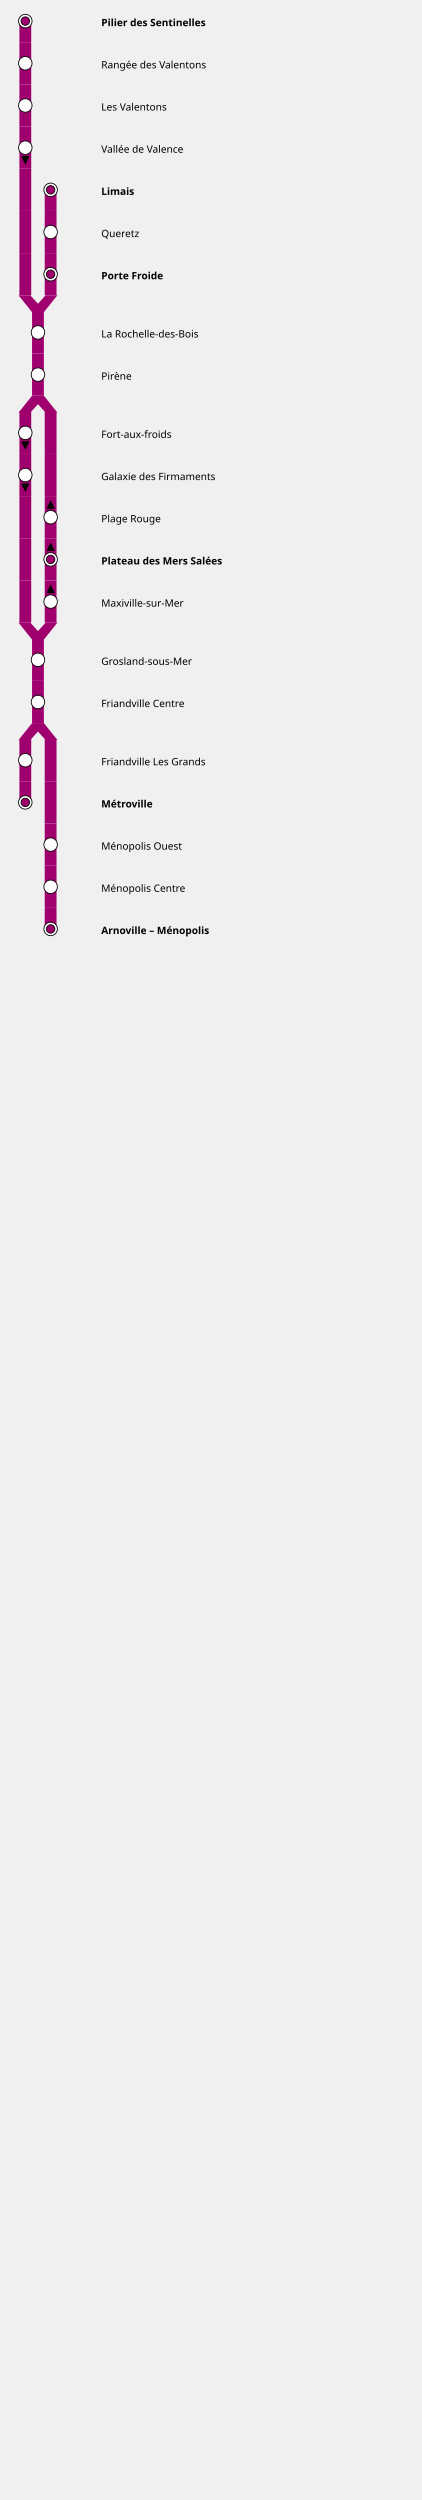
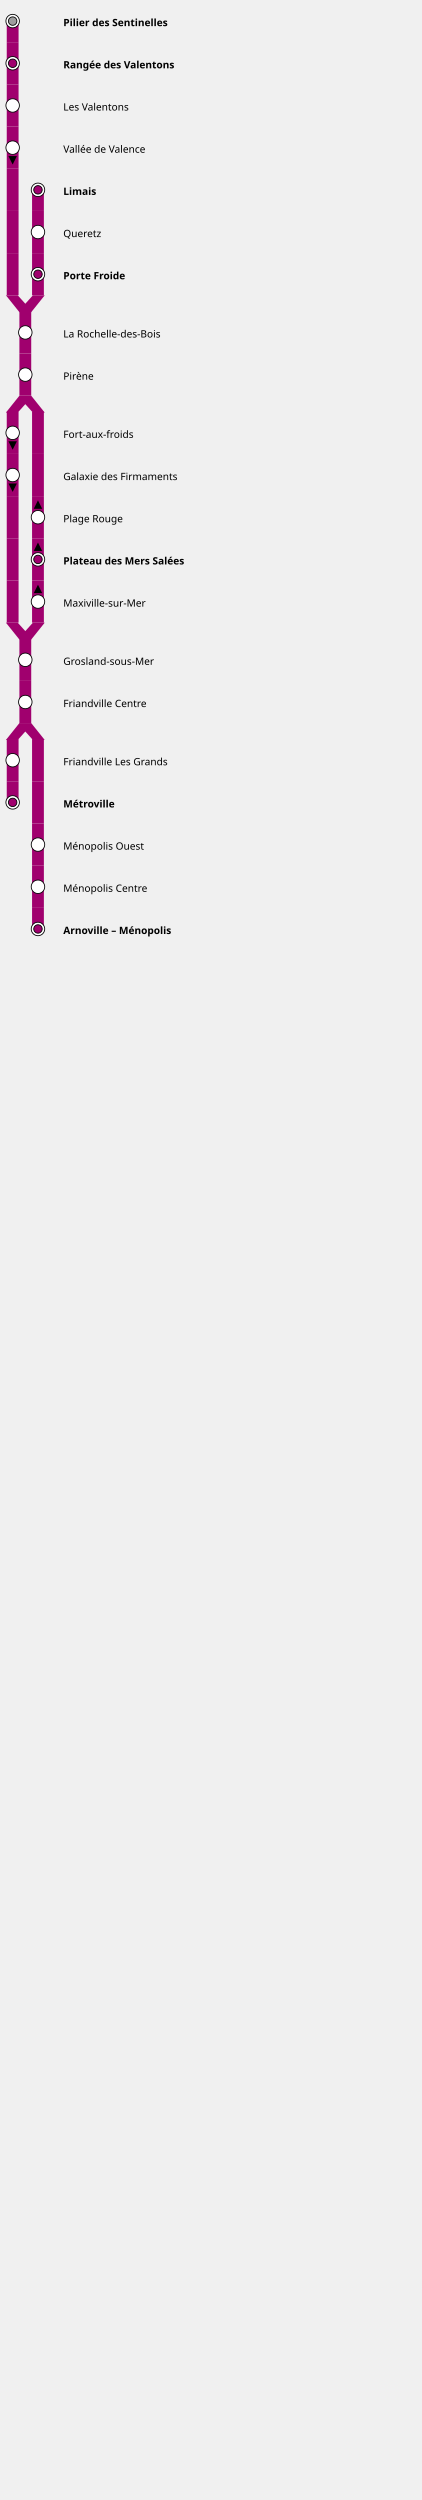
<svg xmlns="http://www.w3.org/2000/svg" width="500" height="2963">
  <style>
text{
	font-family: sans-serif;
}
</style>
-   <rect width="14" height="25" x="23" y="25" fill="#A0006E" />
-   <circle cx="30" cy="25" r="8" fill="white" stroke-width="1" stroke="black" />
-   <circle cx="30" cy="25" r="5" fill="#A0006E" stroke-width="1" stroke="black" />
+   <rect width="14" height="25" x="8" y="25" fill="#A0006E" />
+   <circle cx="15" cy="25" r="8" fill="white" stroke-width="1" stroke="black" />
+   <circle cx="15" cy="25" r="5" fill="#9e9e9e" stroke-width="1" stroke="black" />
  <a href="https://idfmwiki.miraheze.org/wiki/Accueil" target="_self">
-     <text x="120" y="31" style="cursor:pointer;font-weight:800;">Pilier des Sentinelles</text>
+     <text x="75" y="31" style="cursor:pointer;font-weight:800;">Pilier des Sentinelles</text>
  </a>
-   <rect width="14" height="50" x="23" y="50" fill="#A0006E" />
-   <circle cx="30" cy="75" r="8" fill="white" stroke-width="1" stroke="black" />
+   <rect width="14" height="50" x="8" y="50" fill="#A0006E" />
+   <circle cx="15" cy="75" r="8" fill="white" stroke-width="1" stroke="black" />
+   <circle cx="15" cy="75" r="5" fill="#A0006E" stroke-width="1" stroke="black" />
  <a href="https://idfmwiki.miraheze.org/wiki/Accueil" target="_self">
-     <text x="120" y="81" style="cursor:pointer;">Rangée des Valentons</text>
+     <text x="75" y="81" style="cursor:pointer;font-weight:800;">Rangée des Valentons</text>
  </a>
-   <rect width="14" height="50" x="23" y="100" fill="#A0006E" />
-   <circle cx="30" cy="125" r="8" fill="white" stroke-width="1" stroke="black" />
+   <rect width="14" height="50" x="8" y="100" fill="#A0006E" />
+   <circle cx="15" cy="125" r="8" fill="white" stroke-width="1" stroke="black" />
  <a href="https://idfmwiki.miraheze.org/wiki/Accueil" target="_self">
-     <text x="120" y="131" style="cursor:pointer;">Les Valentons</text>
+     <text x="75" y="131" style="cursor:pointer;">Les Valentons</text>
  </a>
-   <rect width="14" height="50" x="23" y="150" fill="#A0006E" />
-   <polygon points="25,185 35,185 30,195" fill="black" />
-   <circle cx="30" cy="175" r="8" fill="white" stroke-width="1" stroke="black" />
+   <rect width="14" height="50" x="8" y="150" fill="#A0006E" />
+   <polygon points="10,185 20,185 15,195" fill="black" />
+   <circle cx="15" cy="175" r="8" fill="white" stroke-width="1" stroke="black" />
  <a href="https://idfmwiki.miraheze.org/wiki/Accueil" target="_self">
-     <text x="120" y="181" style="cursor:pointer;">Vallée de Valence</text>
+     <text x="75" y="181" style="cursor:pointer;">Vallée de Valence</text>
  </a>
-   <rect width="14" height="50" x="23" y="200" fill="#A0006E" />
-   <rect width="14" height="50" x="23" y="250" fill="#A0006E" />
-   <rect width="14" height="50" x="23" y="300" fill="#A0006E" />
-   <rect width="14" height="25" x="53" y="225" fill="#A0006E" />
-   <circle cx="60" cy="225" r="8" fill="white" stroke-width="1" stroke="black" />
-   <circle cx="60" cy="225" r="5" fill="#A0006E" stroke-width="1" stroke="black" />
+   <rect width="14" height="50" x="8" y="200" fill="#A0006E" />
+   <rect width="14" height="50" x="8" y="250" fill="#A0006E" />
+   <rect width="14" height="50" x="8" y="300" fill="#A0006E" />
+   <rect width="14" height="25" x="38" y="225" fill="#A0006E" />
+   <circle cx="45" cy="225" r="8" fill="white" stroke-width="1" stroke="black" />
+   <circle cx="45" cy="225" r="5" fill="#A0006E" stroke-width="1" stroke="black" />
  <a href="https://idfmwiki.miraheze.org/wiki/Accueil" target="_self">
-     <text x="120" y="231" style="cursor:pointer;font-weight:800;">Limais</text>
+     <text x="75" y="231" style="cursor:pointer;font-weight:800;">Limais</text>
  </a>
-   <rect width="14" height="50" x="53" y="250" fill="#A0006E" />
-   <circle cx="60" cy="275" r="8" fill="white" stroke-width="1" stroke="black" />
+   <rect width="14" height="50" x="38" y="250" fill="#A0006E" />
+   <circle cx="45" cy="275" r="8" fill="white" stroke-width="1" stroke="black" />
  <a href="https://idfmwiki.miraheze.org/wiki/Accueil" target="_self">
-     <text x="120" y="281" style="cursor:pointer;">Queretz</text>
+     <text x="75" y="281" style="cursor:pointer;">Queretz</text>
  </a>
-   <rect width="14" height="50" x="53" y="300" fill="#A0006E" />
-   <circle cx="60" cy="325" r="8" fill="white" stroke-width="1" stroke="black" />
-   <circle cx="60" cy="325" r="5" fill="#A0006E" stroke-width="1" stroke="black" />
+   <rect width="14" height="50" x="38" y="300" fill="#A0006E" />
+   <circle cx="45" cy="325" r="8" fill="white" stroke-width="1" stroke="black" />
+   <circle cx="45" cy="325" r="5" fill="#A0006E" stroke-width="1" stroke="black" />
  <a href="https://idfmwiki.miraheze.org/wiki/Accueil" target="_self">
-     <text x="120" y="331" style="cursor:pointer;font-weight:800;">Porte Froide</text>
+     <text x="75" y="331" style="cursor:pointer;font-weight:800;">Porte Froide</text>
  </a>
-   <polygon points="36,350 22,350 38,370 52,370 68,350 54,350 45,360" fill="#A0006E" />
-   <rect width="14" height="50" x="38" y="369" fill="#A0006E" />
-   <circle cx="45" cy="394" r="8" fill="white" stroke-width="1" stroke="black" />
+   <polygon points="21,350 7,350 23,370 37,370 53,350 39,350 30,360" fill="#A0006E" />
+   <rect width="14" height="50" x="23" y="369" fill="#A0006E" />
+   <circle cx="30" cy="394" r="8" fill="white" stroke-width="1" stroke="black" />
  <a href="https://idfmwiki.miraheze.org/wiki/Accueil" target="_self">
-     <text x="120" y="400" style="cursor:pointer;">La Rochelle-des-Bois</text>
+     <text x="75" y="400" style="cursor:pointer;">La Rochelle-des-Bois</text>
  </a>
-   <rect width="14" height="50" x="38" y="419" fill="#A0006E" />
-   <circle cx="45" cy="444" r="8" fill="white" stroke-width="1" stroke="black" />
+   <rect width="14" height="50" x="23" y="419" fill="#A0006E" />
+   <circle cx="30" cy="444" r="8" fill="white" stroke-width="1" stroke="black" />
  <a href="https://idfmwiki.miraheze.org/wiki/Accueil" target="_self">
-     <text x="120" y="450" style="cursor:pointer;">Pirène</text>
+     <text x="75" y="450" style="cursor:pointer;">Pirène</text>
  </a>
-   <polygon points="36,489 22,489 38,469 52,469 68,489 54,489 45,479" fill="#A0006E" />
-   <rect width="14" height="50" x="23" y="488" fill="#A0006E" />
-   <polygon points="25,523 35,523 30,533" fill="black" />
-   <circle cx="30" cy="513" r="8" fill="white" stroke-width="1" stroke="black" />
+   <polygon points="21,489 7,489 23,469 37,469 53,489 39,489 30,479" fill="#A0006E" />
+   <rect width="14" height="50" x="8" y="488" fill="#A0006E" />
+   <polygon points="10,523 20,523 15,533" fill="black" />
+   <circle cx="15" cy="513" r="8" fill="white" stroke-width="1" stroke="black" />
  <a href="https://idfmwiki.miraheze.org/wiki/Accueil" target="_self">
-     <text x="120" y="519" style="cursor:pointer;">Fort-aux-froids</text>
+     <text x="75" y="519" style="cursor:pointer;">Fort-aux-froids</text>
  </a>
-   <rect width="14" height="50" x="23" y="538" fill="#A0006E" />
-   <polygon points="25,573 35,573 30,583" fill="black" />
-   <circle cx="30" cy="563" r="8" fill="white" stroke-width="1" stroke="black" />
+   <rect width="14" height="50" x="8" y="538" fill="#A0006E" />
+   <polygon points="10,573 20,573 15,583" fill="black" />
+   <circle cx="15" cy="563" r="8" fill="white" stroke-width="1" stroke="black" />
  <a href="https://idfmwiki.miraheze.org/wiki/Accueil" target="_self">
-     <text x="120" y="569" style="cursor:pointer;">Galaxie des Firmaments</text>
+     <text x="75" y="569" style="cursor:pointer;">Galaxie des Firmaments</text>
  </a>
-   <rect width="14" height="50" x="23" y="588" fill="#A0006E" />
-   <rect width="14" height="50" x="23" y="638" fill="#A0006E" />
-   <rect width="14" height="50" x="23" y="688" fill="#A0006E" />
-   <rect width="14" height="50" x="53" y="488" fill="#A0006E" />
-   <rect width="14" height="50" x="53" y="538" fill="#A0006E" />
-   <rect width="14" height="50" x="53" y="588" fill="#A0006E" />
-   <polygon points="55,603 65,603 60,593" fill="black" />
-   <circle cx="60" cy="613" r="8" fill="white" stroke-width="1" stroke="black" />
+   <rect width="14" height="50" x="8" y="588" fill="#A0006E" />
+   <rect width="14" height="50" x="8" y="638" fill="#A0006E" />
+   <rect width="14" height="50" x="8" y="688" fill="#A0006E" />
+   <rect width="14" height="50" x="38" y="488" fill="#A0006E" />
+   <rect width="14" height="50" x="38" y="538" fill="#A0006E" />
+   <rect width="14" height="50" x="38" y="588" fill="#A0006E" />
+   <polygon points="40,603 50,603 45,593" fill="black" />
+   <circle cx="45" cy="613" r="8" fill="white" stroke-width="1" stroke="black" />
  <a href="https://idfmwiki.miraheze.org/wiki/Accueil" target="_self">
-     <text x="120" y="619" style="cursor:pointer;">Plage Rouge</text>
+     <text x="75" y="619" style="cursor:pointer;">Plage Rouge</text>
  </a>
-   <rect width="14" height="50" x="53" y="638" fill="#A0006E" />
-   <polygon points="55,653 65,653 60,643" fill="black" />
-   <circle cx="60" cy="663" r="8" fill="white" stroke-width="1" stroke="black" />
-   <circle cx="60" cy="663" r="5" fill="#A0006E" stroke-width="1" stroke="black" />
+   <rect width="14" height="50" x="38" y="638" fill="#A0006E" />
+   <polygon points="40,653 50,653 45,643" fill="black" />
+   <circle cx="45" cy="663" r="8" fill="white" stroke-width="1" stroke="black" />
+   <circle cx="45" cy="663" r="5" fill="#A0006E" stroke-width="1" stroke="black" />
  <a href="https://idfmwiki.miraheze.org/wiki/Accueil" target="_self">
-     <text x="120" y="669" style="cursor:pointer;font-weight:800;">Plateau des Mers Salées</text>
+     <text x="75" y="669" style="cursor:pointer;font-weight:800;">Plateau des Mers Salées</text>
  </a>
-   <rect width="14" height="50" x="53" y="688" fill="#A0006E" />
-   <polygon points="55,703 65,703 60,693" fill="black" />
-   <circle cx="60" cy="713" r="8" fill="white" stroke-width="1" stroke="black" />
+   <rect width="14" height="50" x="38" y="688" fill="#A0006E" />
+   <polygon points="40,703 50,703 45,693" fill="black" />
+   <circle cx="45" cy="713" r="8" fill="white" stroke-width="1" stroke="black" />
  <a href="https://idfmwiki.miraheze.org/wiki/Accueil" target="_self">
-     <text x="120" y="719" style="cursor:pointer;">Maxiville-sur-Mer</text>
+     <text x="75" y="719" style="cursor:pointer;">Maxiville-sur-Mer</text>
  </a>
-   <polygon points="36,738 22,738 38,758 52,758 68,738 54,738 45,748" fill="#A0006E" />
-   <rect width="14" height="50" x="38" y="757" fill="#A0006E" />
-   <circle cx="45" cy="782" r="8" fill="white" stroke-width="1" stroke="black" />
+   <polygon points="21,738 7,738 23,758 37,758 53,738 39,738 30,748" fill="#A0006E" />
+   <rect width="14" height="50" x="23" y="757" fill="#A0006E" />
+   <circle cx="30" cy="782" r="8" fill="white" stroke-width="1" stroke="black" />
  <a href="https://idfmwiki.miraheze.org/wiki/Accueil" target="_self">
-     <text x="120" y="788" style="cursor:pointer;">Grosland-sous-Mer</text>
+     <text x="75" y="788" style="cursor:pointer;">Grosland-sous-Mer</text>
  </a>
-   <rect width="14" height="50" x="38" y="807" fill="#A0006E" />
-   <circle cx="45" cy="832" r="8" fill="white" stroke-width="1" stroke="black" />
+   <rect width="14" height="50" x="23" y="807" fill="#A0006E" />
+   <circle cx="30" cy="832" r="8" fill="white" stroke-width="1" stroke="black" />
  <a href="https://idfmwiki.miraheze.org/wiki/Accueil" target="_self">
-     <text x="120" y="838" style="cursor:pointer;">Friandville Centre</text>
+     <text x="75" y="838" style="cursor:pointer;">Friandville Centre</text>
  </a>
-   <polygon points="36,877 22,877 38,857 52,857 68,877 54,877 45,867" fill="#A0006E" />
-   <rect width="14" height="50" x="23" y="876" fill="#A0006E" />
-   <circle cx="30" cy="901" r="8" fill="white" stroke-width="1" stroke="black" />
+   <polygon points="21,877 7,877 23,857 37,857 53,877 39,877 30,867" fill="#A0006E" />
+   <rect width="14" height="50" x="8" y="876" fill="#A0006E" />
+   <circle cx="15" cy="901" r="8" fill="white" stroke-width="1" stroke="black" />
  <a href="https://idfmwiki.miraheze.org/wiki/Accueil" target="_self">
-     <text x="120" y="907" style="cursor:pointer;">Friandville Les Grands</text>
+     <text x="75" y="907" style="cursor:pointer;">Friandville Les Grands</text>
  </a>
-   <rect width="14" height="25" x="23" y="926" fill="#A0006E" />
-   <circle cx="30" cy="951" r="8" fill="white" stroke-width="1" stroke="black" />
-   <circle cx="30" cy="951" r="5" fill="#A0006E" stroke-width="1" stroke="black" />
+   <rect width="14" height="25" x="8" y="926" fill="#A0006E" />
+   <circle cx="15" cy="951" r="8" fill="white" stroke-width="1" stroke="black" />
+   <circle cx="15" cy="951" r="5" fill="#A0006E" stroke-width="1" stroke="black" />
  <a href="https://idfmwiki.miraheze.org/wiki/Accueil" target="_self">
-     <text x="120" y="957" style="cursor:pointer;font-weight:800;">Métroville</text>
+     <text x="75" y="957" style="cursor:pointer;font-weight:800;">Métroville</text>
  </a>
-   <rect width="14" height="50" x="53" y="876" fill="#A0006E" />
-   <rect width="14" height="50" x="53" y="926" fill="#A0006E" />
-   <rect width="14" height="50" x="53" y="976" fill="#A0006E" />
-   <circle cx="60" cy="1001" r="8" fill="white" stroke-width="1" stroke="black" />
+   <rect width="14" height="50" x="38" y="876" fill="#A0006E" />
+   <rect width="14" height="50" x="38" y="926" fill="#A0006E" />
+   <rect width="14" height="50" x="38" y="976" fill="#A0006E" />
+   <circle cx="45" cy="1001" r="8" fill="white" stroke-width="1" stroke="black" />
  <a href="https://idfmwiki.miraheze.org/wiki/Accueil" target="_self">
-     <text x="120" y="1007" style="cursor:pointer;">Ménopolis Ouest</text>
+     <text x="75" y="1007" style="cursor:pointer;">Ménopolis Ouest</text>
  </a>
-   <rect width="14" height="50" x="53" y="1026" fill="#A0006E" />
-   <circle cx="60" cy="1051" r="8" fill="white" stroke-width="1" stroke="black" />
+   <rect width="14" height="50" x="38" y="1026" fill="#A0006E" />
+   <circle cx="45" cy="1051" r="8" fill="white" stroke-width="1" stroke="black" />
  <a href="https://idfmwiki.miraheze.org/wiki/Accueil" target="_self">
-     <text x="120" y="1057" style="cursor:pointer;">Ménopolis Centre</text>
+     <text x="75" y="1057" style="cursor:pointer;">Ménopolis Centre</text>
  </a>
-   <rect width="14" height="25" x="53" y="1076" fill="#A0006E" />
-   <circle cx="60" cy="1101" r="8" fill="white" stroke-width="1" stroke="black" />
-   <circle cx="60" cy="1101" r="5" fill="#A0006E" stroke-width="1" stroke="black" />
+   <rect width="14" height="25" x="38" y="1076" fill="#A0006E" />
+   <circle cx="45" cy="1101" r="8" fill="white" stroke-width="1" stroke="black" />
+   <circle cx="45" cy="1101" r="5" fill="#A0006E" stroke-width="1" stroke="black" />
  <a href="https://idfmwiki.miraheze.org/wiki/Accueil" target="_self">
-     <text x="120" y="1107" style="cursor:pointer;font-weight:800;">Arnoville – Ménopolis</text>
+     <text x="75" y="1107" style="cursor:pointer;font-weight:800;">Arnoville – Ménopolis</text>
  </a>
</svg>
